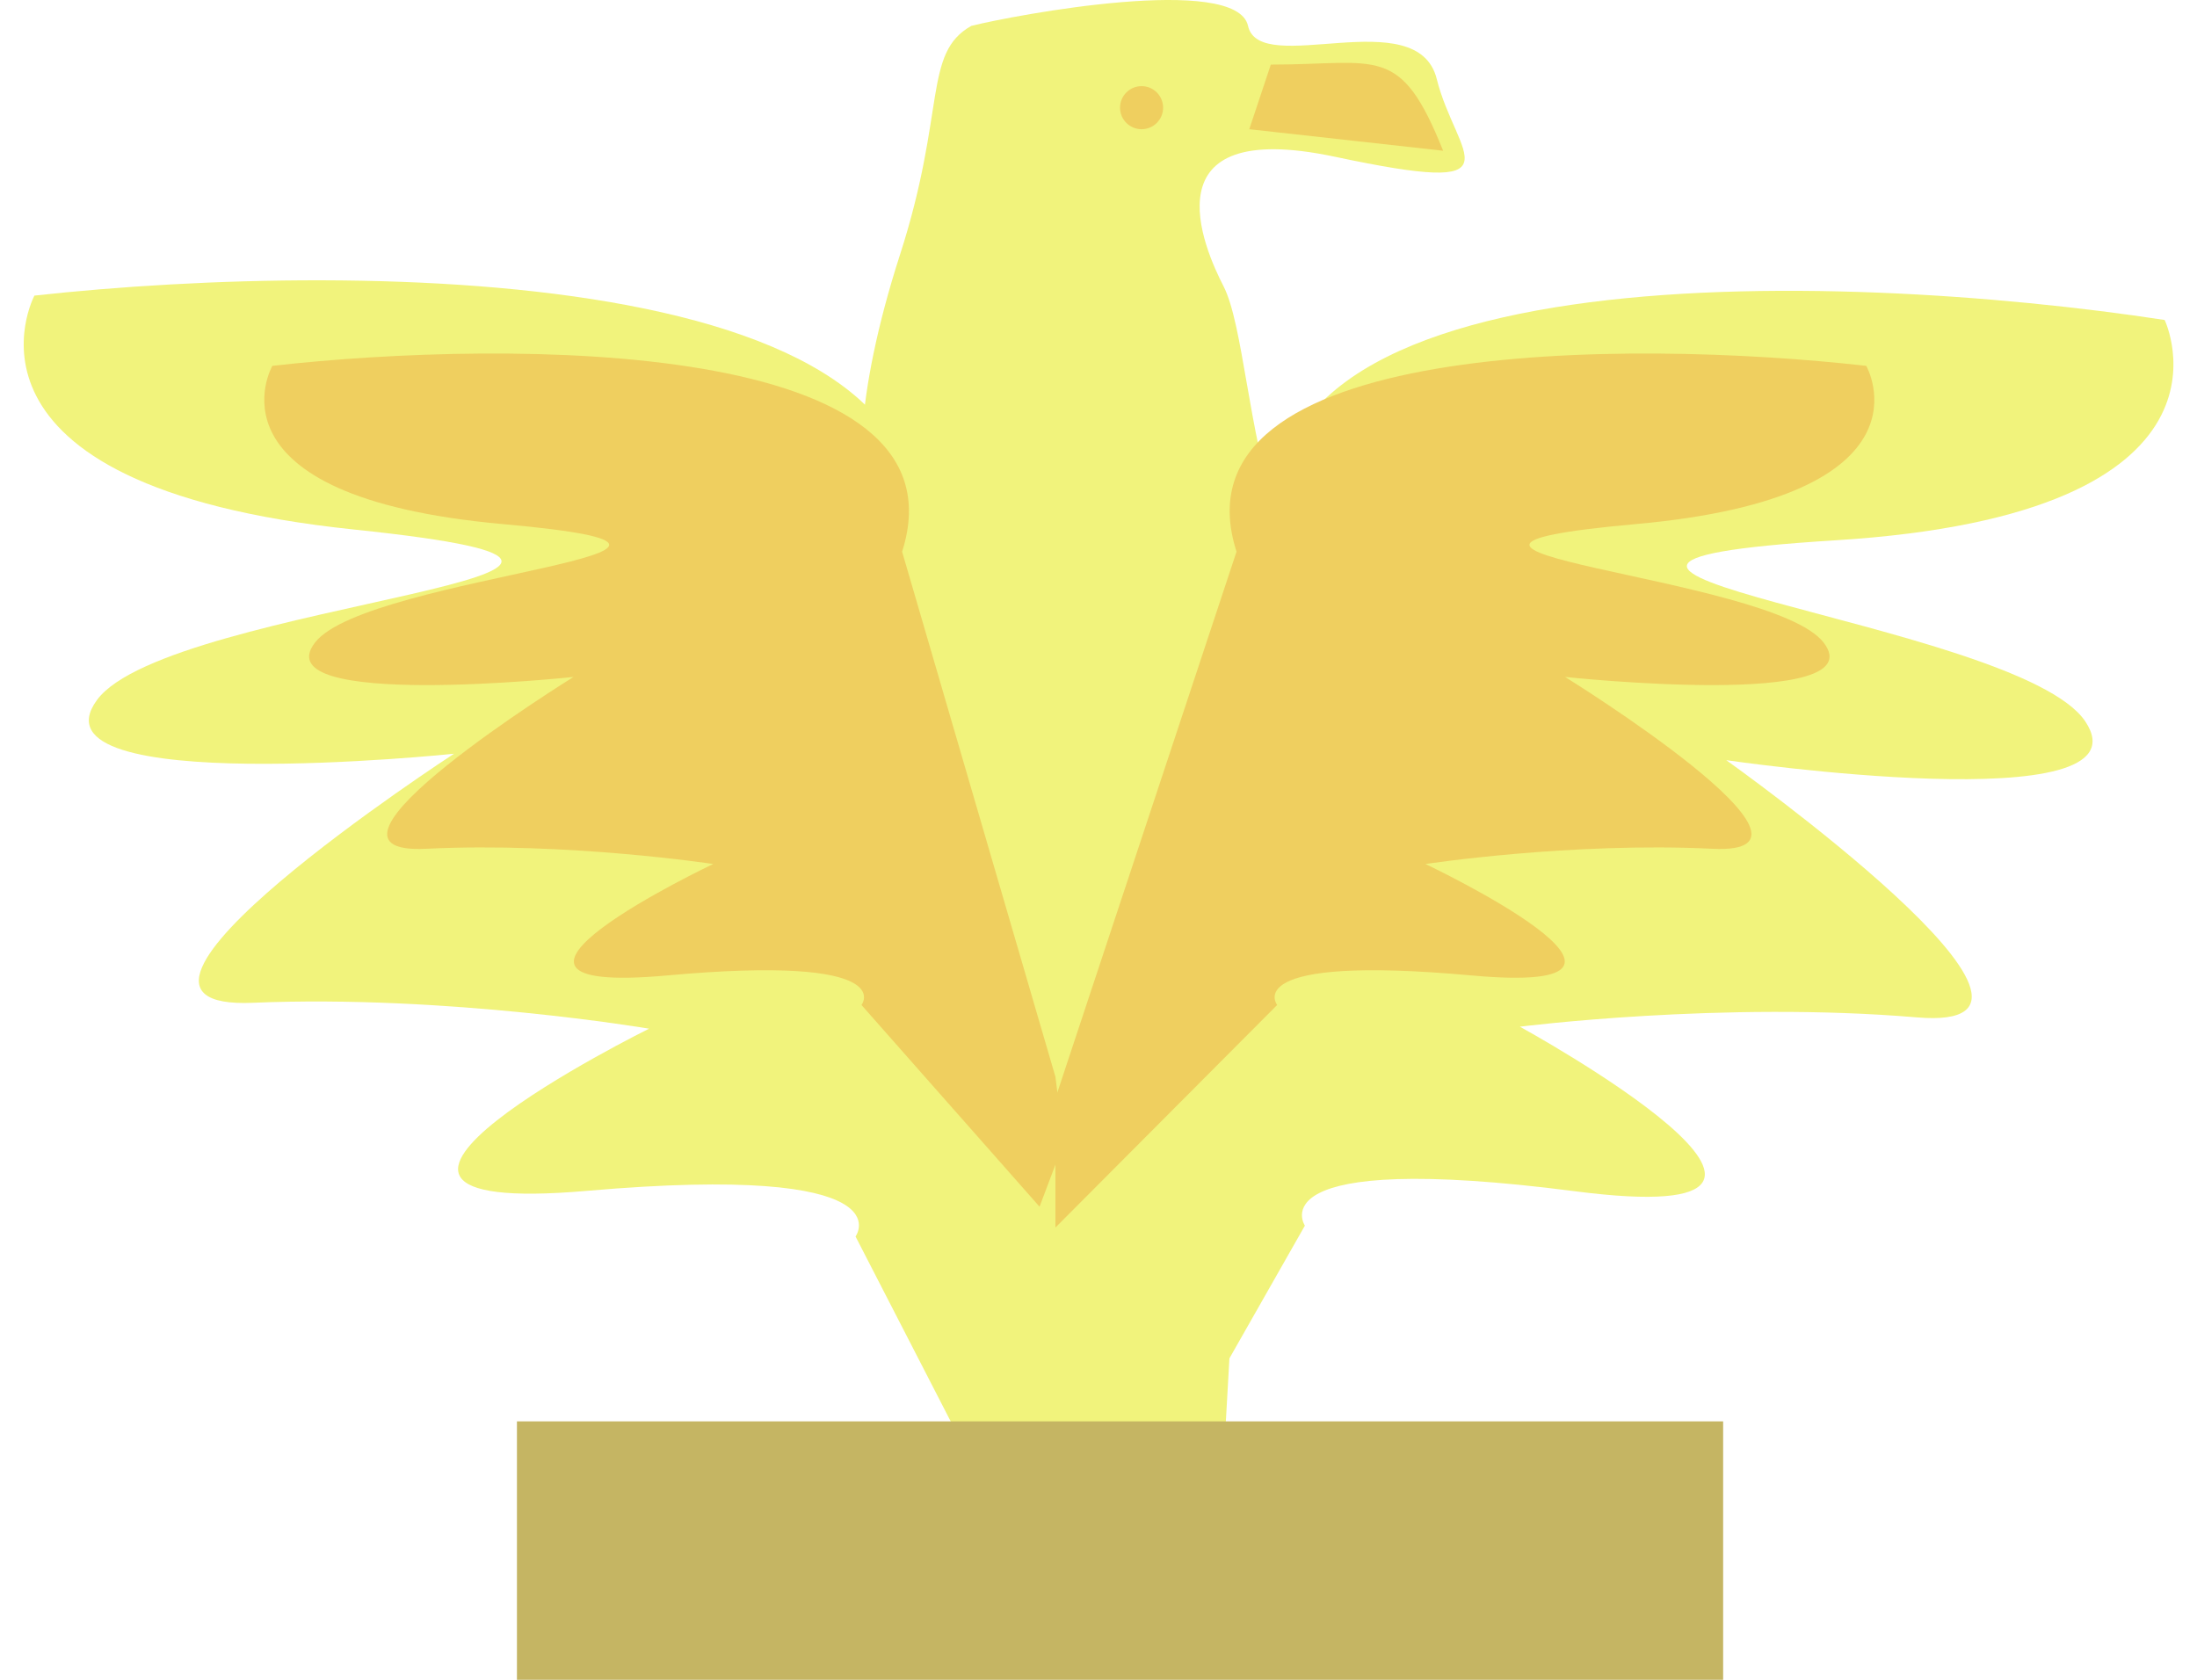
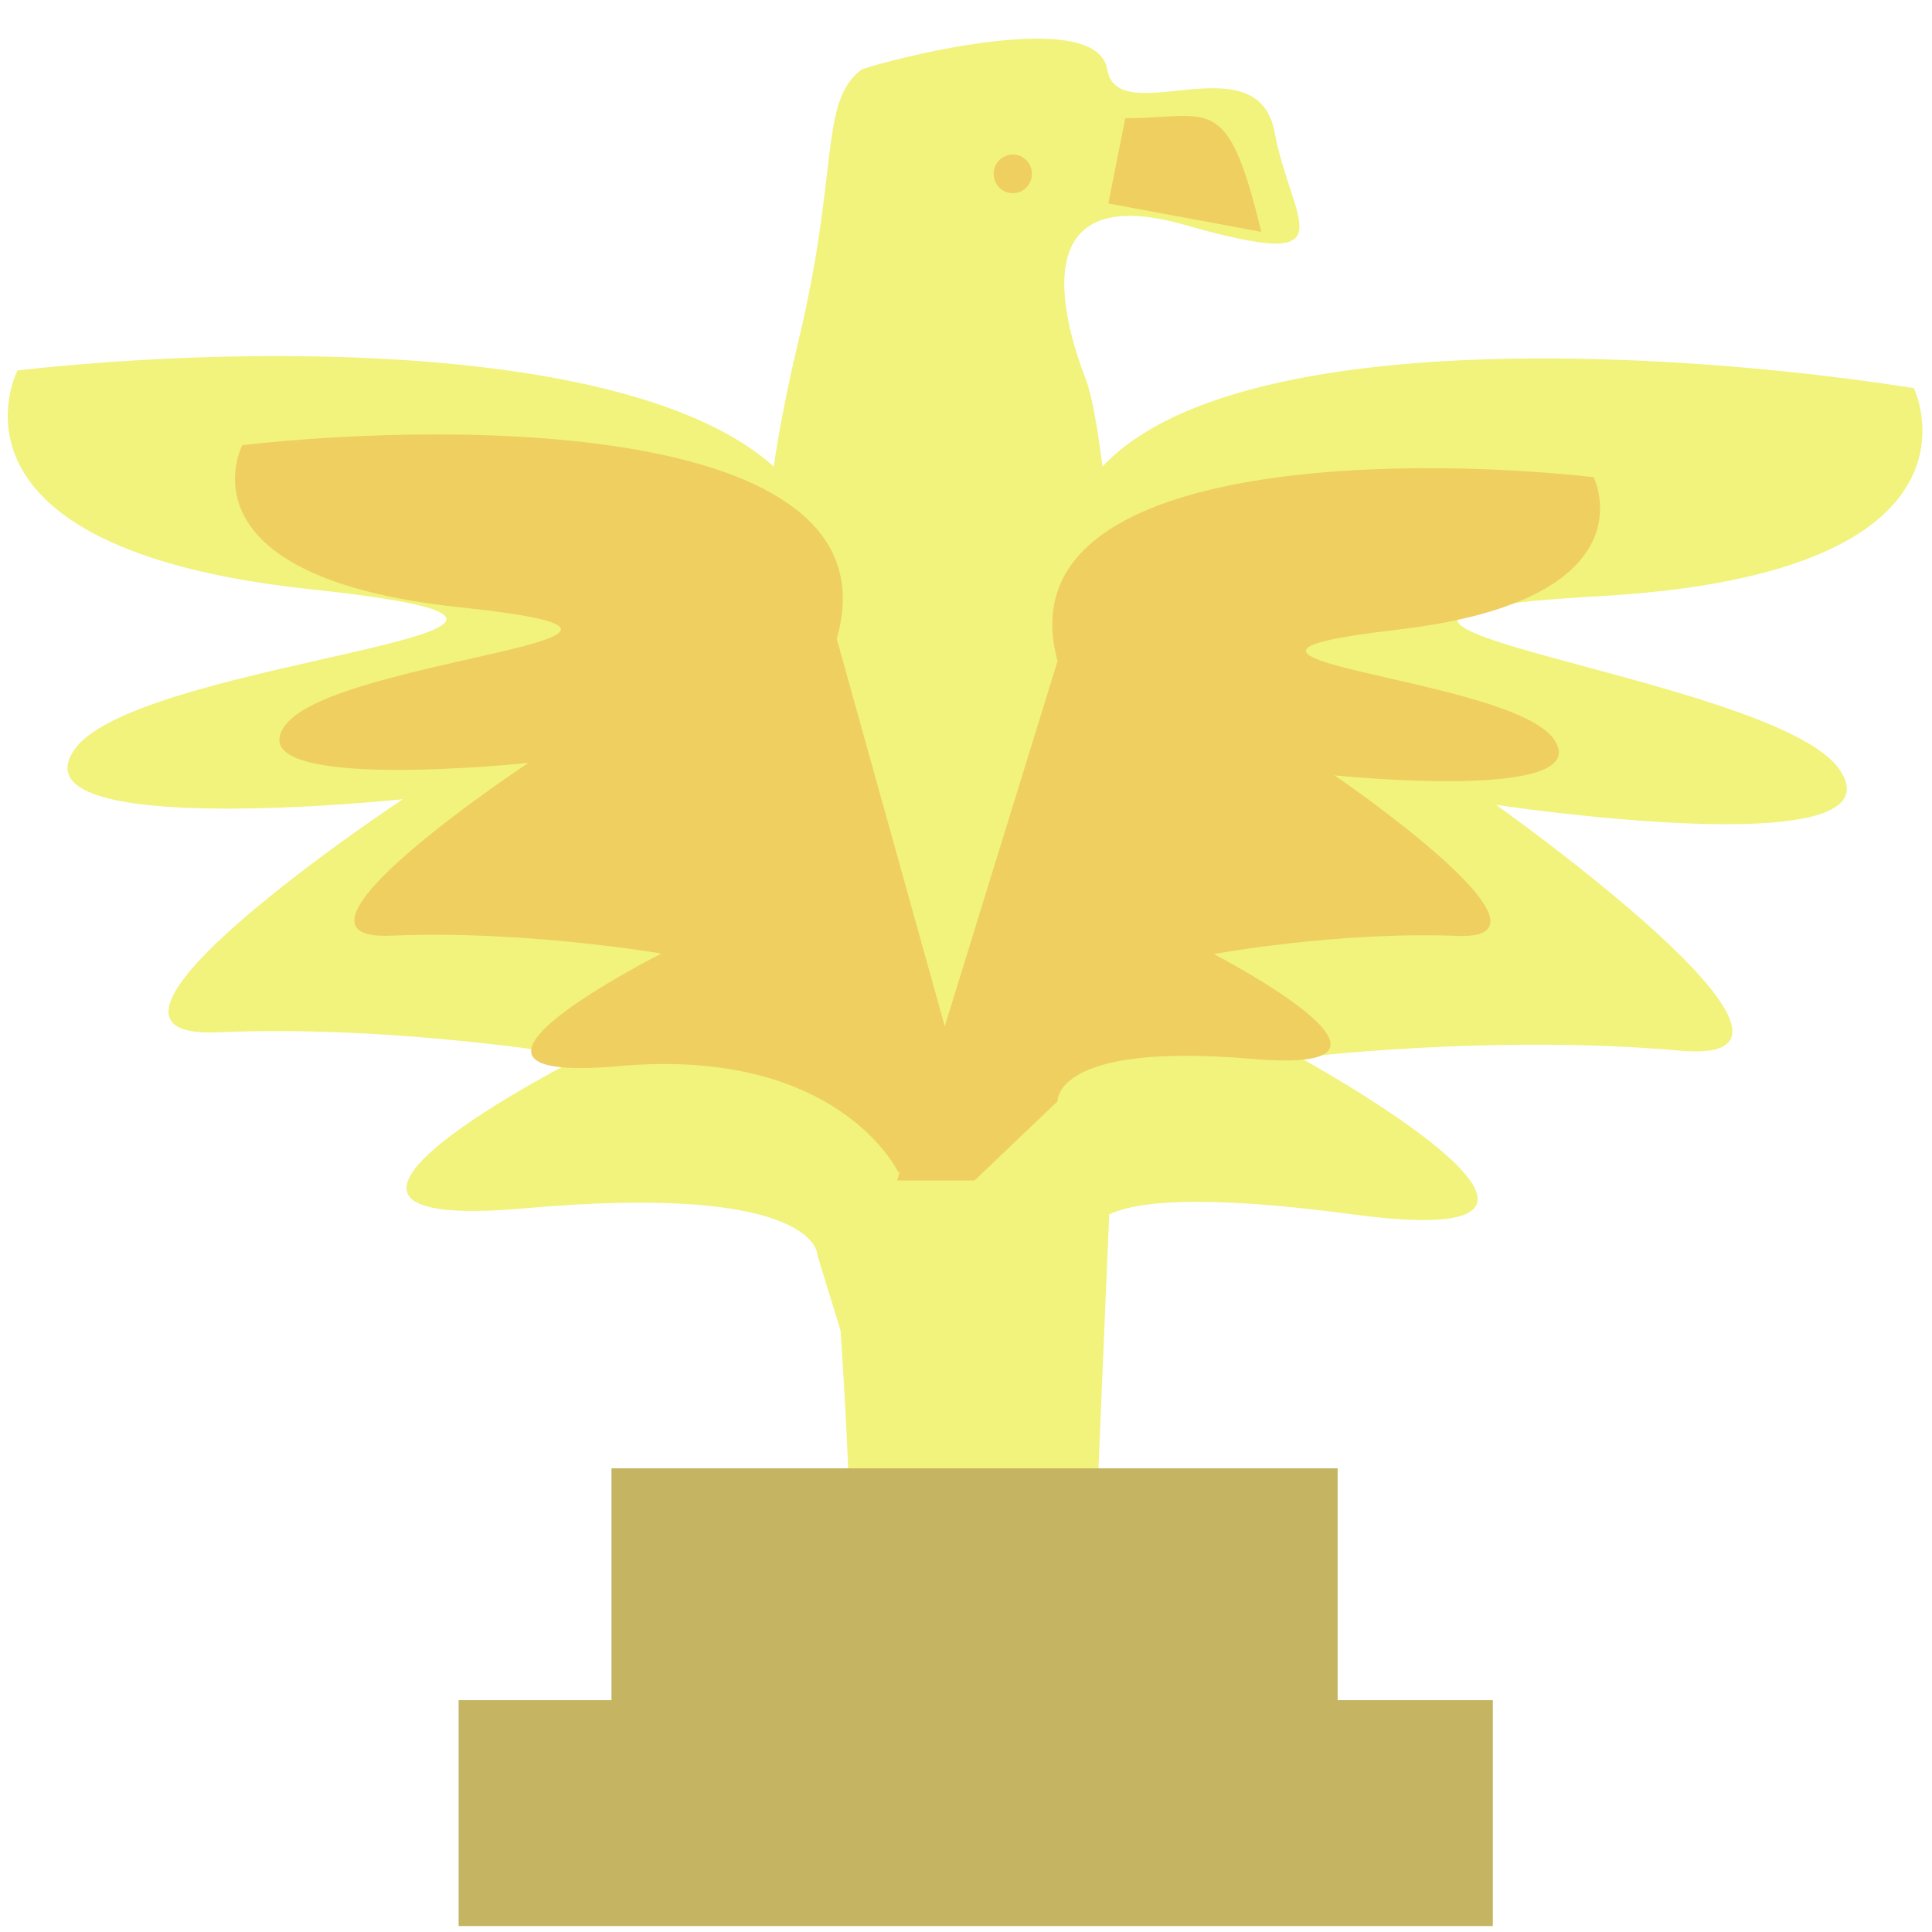
- <svg xmlns="http://www.w3.org/2000/svg" width="51" height="39" viewBox="0 0 51 39" fill="none">
-   <path d="M20.296 11.884C19.845 11.447 19.813 9.263 20.89 5.92C21.968 2.577 21.424 1.234 22.547 0.601C23.557 0.348 28.702 -0.615 28.971 0.601C29.24 1.817 32.902 0.028 33.352 1.834C33.802 3.64 35.384 4.573 30.991 3.64C26.599 2.708 27.95 5.767 28.4 6.641C28.857 7.528 28.971 9.972 29.644 11.998L28.4 33.995H21.695C21.669 34.002 21.642 34.002 21.615 33.995H21.695C22.384 33.831 22.971 29.299 20.296 11.884Z" fill="#F1F37C" />
-   <path d="M0.799 6.863C8.427 6.022 23.151 6.14 21.028 13.349L27.695 33.568L22.754 34.332L19.86 28.708C19.86 28.708 21.114 26.996 13.625 27.648C6.137 28.3 15.067 23.883 15.067 23.883C15.067 23.883 10.391 23.089 5.867 23.282C1.344 23.475 10.539 17.5 10.539 17.5C10.539 17.5 0.58 18.534 2.251 16.252C3.922 13.97 17.987 13.313 8.216 12.294C-1.554 11.275 0.799 6.863 0.799 6.863Z" fill="#F1F37C" />
-   <path d="M6.322 8.494C11.855 7.87 22.525 7.858 20.941 12.808L24.5 25L25 29L19.998 23.333C19.998 23.333 20.917 22.153 15.486 22.647C10.055 23.141 16.555 20.06 16.555 20.06C16.555 20.06 13.171 19.545 9.891 19.706C6.612 19.867 13.313 15.717 13.313 15.717C13.313 15.717 6.09 16.488 7.315 14.915C8.54 13.341 18.737 12.803 11.663 12.167C4.589 11.53 6.322 8.494 6.322 8.494Z" fill="#EFCF5F" />
-   <path d="M50.249 7.429C42.663 6.268 27.947 5.771 29.767 13.062L22.26 32.984L27.165 33.954L30.291 28.456C30.291 28.456 29.11 26.694 36.565 27.658C44.019 28.623 35.282 23.837 35.282 23.837C35.282 23.837 39.987 23.238 44.499 23.621C49.01 24.003 40.073 17.649 40.073 17.649C40.073 17.649 49.98 19.098 48.406 16.748C46.832 14.398 32.807 13.154 42.612 12.544C52.416 11.935 50.249 7.429 50.249 7.429Z" fill="#F1F37C" />
-   <path d="M43.322 8.494C37.789 7.87 27.119 7.858 28.704 12.808L24.5 25.5L24.5 28.5L29.647 23.333C29.647 23.333 28.728 22.153 34.159 22.647C39.59 23.141 33.09 20.06 33.09 20.06C33.09 20.06 36.474 19.545 39.753 19.706C43.033 19.867 36.331 15.717 36.331 15.717C36.331 15.717 43.555 16.488 42.33 14.915C41.105 13.341 30.908 12.803 37.982 12.167C45.056 11.53 43.322 8.494 43.322 8.494Z" fill="#EFCF5F" />
-   <path d="M33.5 3.5C32.5 1 32 1.5 29.5 1.5L29 3L33.5 3.5Z" fill="#EFCF5F" />
-   <circle cx="26.5" cy="2.5" r="0.5" fill="#EFCF5F" />
-   <rect x="12" y="33" width="28" height="6" fill="#C5B563" />
+ <svg xmlns="http://www.w3.org/2000/svg" width="50" height="50" viewBox="0 0 50 50" fill="none">
+   <path d="M20.074 16.729C19.629 16.151 19.597 13.26 20.662 8.835C21.728 4.41 21.191 2.634 22.301 1.796C23.3 1.46 28.389 0.187 28.655 1.796C28.922 3.405 32.543 1.037 32.988 3.427C33.434 5.818 34.998 7.052 30.653 5.818C26.308 4.584 27.645 8.632 28.09 9.789C28.542 10.964 28.655 14.198 29.321 16.88L28.09 45.994H21.459C21.433 46.002 21.406 46.002 21.38 45.994H21.459C22.14 45.776 22.721 39.778 20.074 16.729Z" fill="#F1F37C" />
+   <path d="M0.455 9.586C8.262 8.708 23.332 8.832 21.159 16.353L27.983 37.447L22.925 38.244L21.159 32.5C21.159 32.5 21.247 30.591 13.582 31.271C5.918 31.951 15.058 27.343 15.058 27.343C15.058 27.343 10.272 26.514 5.642 26.716C1.012 26.918 10.423 20.684 10.423 20.684C10.423 20.684 0.23 21.762 1.94 19.381C3.65 17 18.046 16.316 8.046 15.252C-1.954 14.189 0.455 9.586 0.455 9.586Z" fill="#F1F37C" />
+   <path d="M6.272 11.52C12.073 10.867 23.271 10.954 21.654 16.53L25.502 30.332L23.244 30.332C23.244 30.332 21.715 27.083 16.02 27.59C10.325 28.096 17.118 24.678 17.118 24.678C17.118 24.678 13.562 24.065 10.122 24.215C6.682 24.366 13.676 19.743 13.676 19.743C13.676 19.743 6.102 20.545 7.373 18.78C8.645 17.015 19.341 16.503 11.911 15.718C4.481 14.932 6.272 11.52 6.272 11.52Z" fill="#EFCF5F" />
+   <path d="M49.529 10.044C41.422 8.77 25.704 8.159 27.688 15.905L22.255 34.5L25.025 38.057L28.333 32.241C28.333 32.241 27.062 30.365 35.028 31.43C42.994 32.496 33.637 27.368 33.637 27.368C33.637 27.368 38.658 26.76 43.478 27.191C48.298 27.623 38.719 20.83 38.719 20.83C38.719 20.83 49.306 22.424 47.612 19.922C45.919 17.419 30.935 16.02 41.401 15.429C51.868 14.837 49.529 10.044 49.529 10.044Z" fill="#F1F37C" />
+   <path d="M41.243 12.349C36.024 11.771 25.944 11.912 27.37 17.108L23.218 30.55L25.222 30.55L27.37 28.5C27.37 28.5 27.261 26.961 32.385 27.403C37.509 27.845 31.412 24.691 31.412 24.691C31.412 24.691 34.616 24.099 37.712 24.221C40.809 24.344 34.536 20.065 34.536 20.065C34.536 20.065 41.35 20.773 40.215 19.132C39.079 17.491 29.453 17.071 36.145 16.298C42.838 15.525 41.243 12.349 41.243 12.349Z" fill="#EFCF5F" />
+   <path d="M32.64 6C31.761 2.325 31.321 3.06 29.123 3.06L28.684 5.265L32.64 6Z" fill="#EFCF5F" />
+   <ellipse cx="26.211" cy="4.5" rx="0.495" ry="0.5" fill="#EFCF5F" />
+   <rect x="11.869" y="44" width="26.765" height="5.846" fill="#C5B563" />
+   <rect x="15.825" y="38" width="18.793" height="6" fill="#C5B563" />
</svg>
